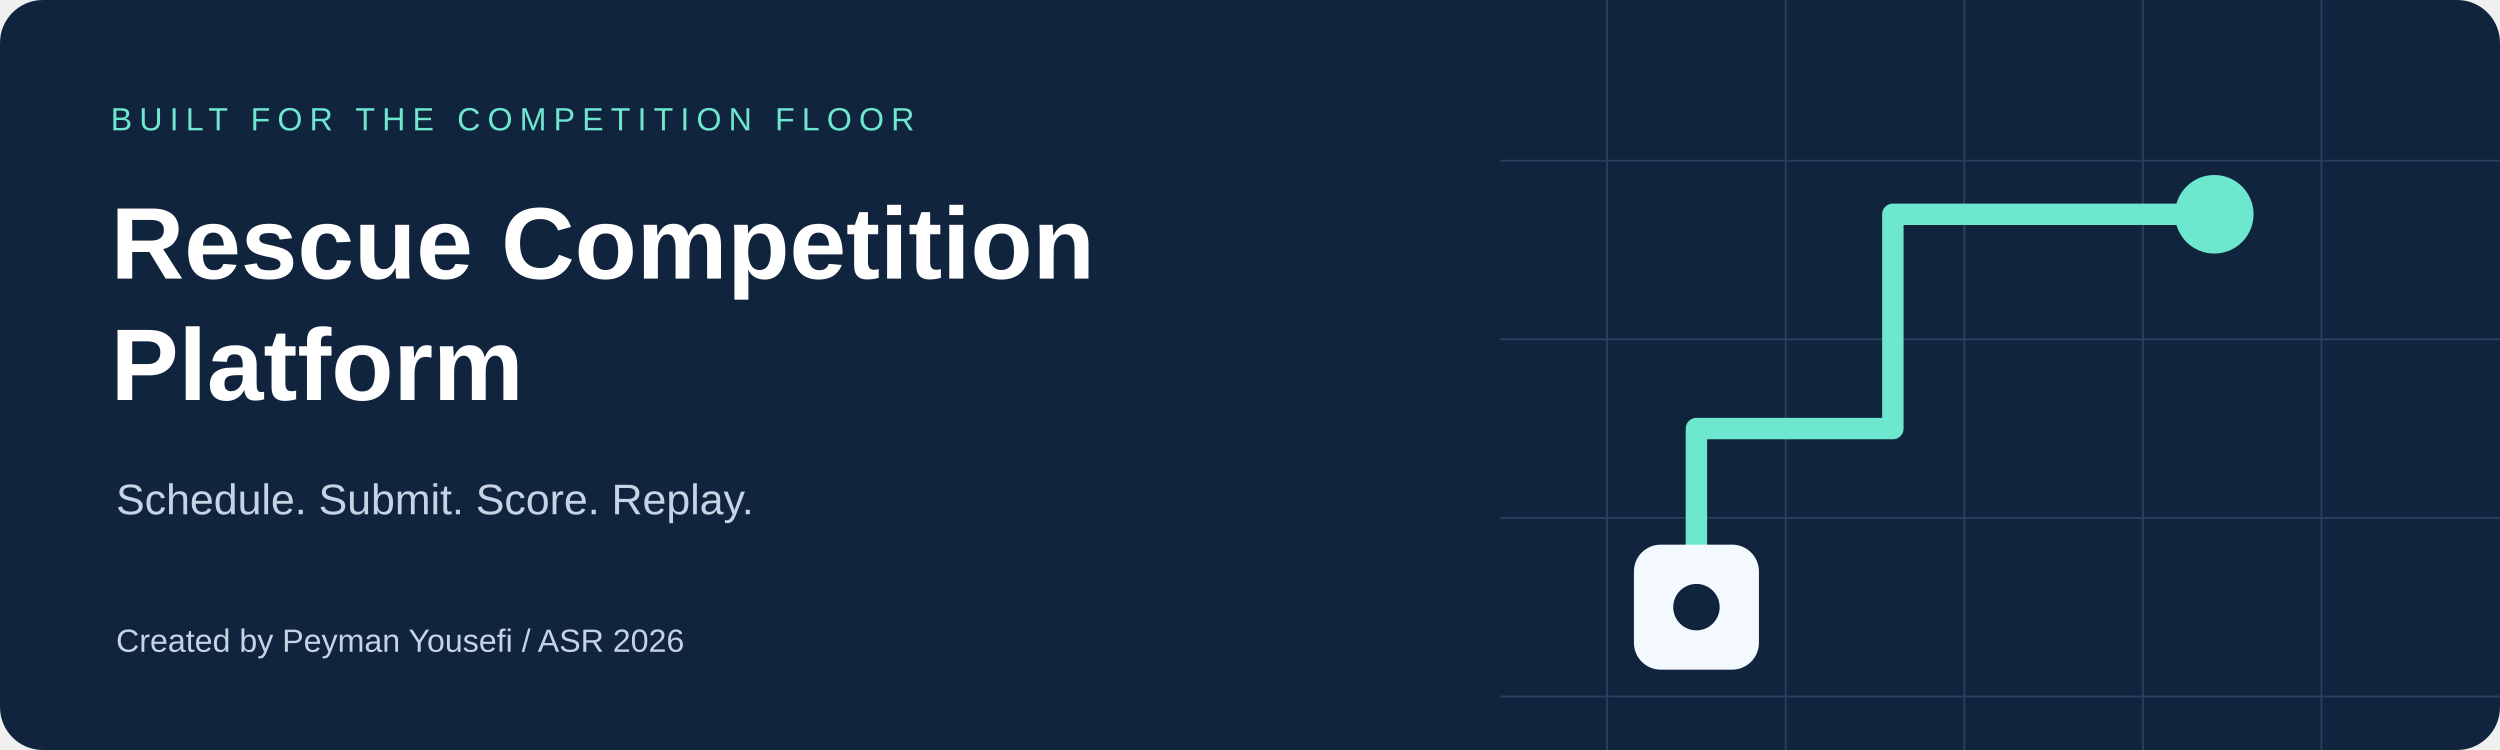
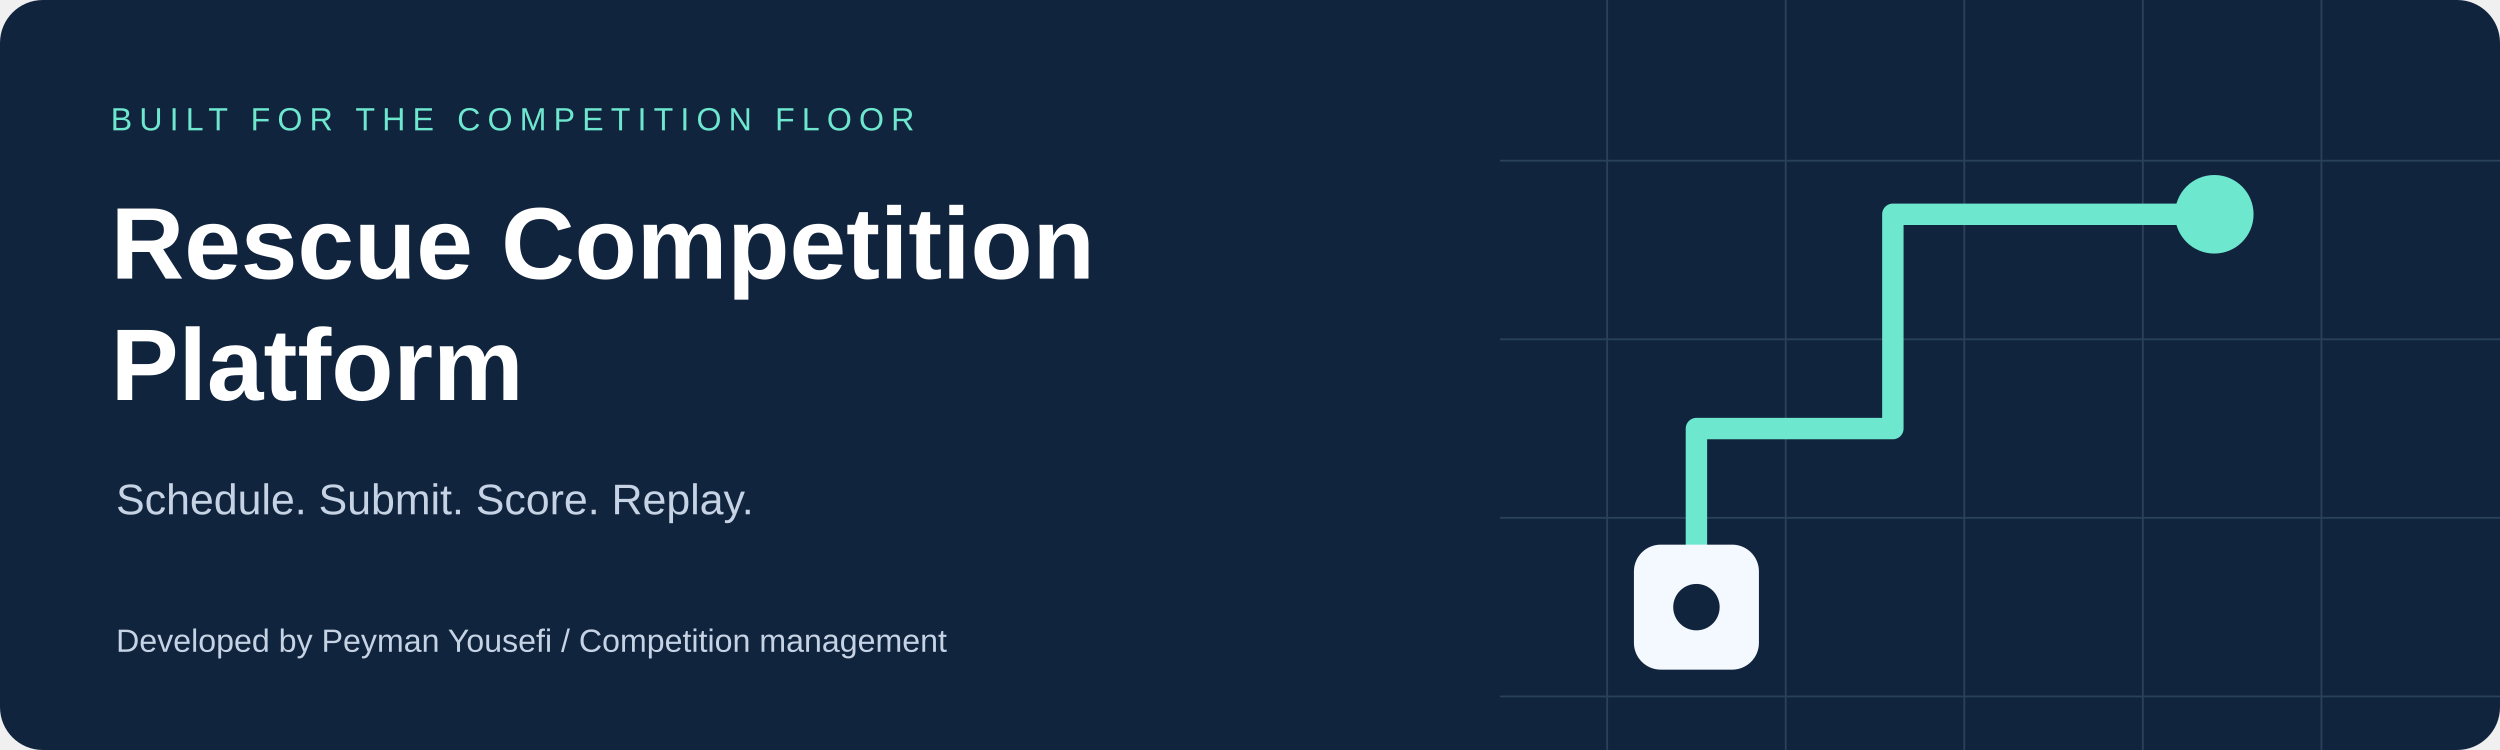
<svg xmlns="http://www.w3.org/2000/svg" width="1400" height="420" viewBox="0 0 1400 420" role="img" aria-label="Rescue Competition Platform by Peyman Yousefi">
  <rect width="1400" height="420" rx="24" fill="#11243e" />
  <g fill="none" stroke="#29415b" stroke-width="1">
    <path d="M900 0v420M1000 0v420M1100 0v420M1200 0v420M1300 0v420M840 90h560M840 190h560M840 290h560M840 390h560" />
  </g>
  <path d="M950 340V240h110V120h180" stroke="#6ee7cf" stroke-width="12" fill="none" stroke-linejoin="round" />
  <circle cx="1240" cy="120" r="22" fill="#6ee7cf" />
  <rect x="915" y="305" width="70" height="70" rx="15" fill="#f4f8ff" />
  <circle cx="950" cy="340" r="13" fill="#11243e" />
  <text x="62" y="73" fill="#6ee7cf" font-family="Arial,sans-serif" font-size="18" letter-spacing="4">BUILT FOR THE COMPETITION FLOOR</text>
  <text x="62" y="156" fill="white" font-family="Arial,sans-serif" font-size="57" font-weight="700">Rescue Competition</text>
  <text x="62" y="224" fill="white" font-family="Arial,sans-serif" font-size="57" font-weight="700">Platform</text>
  <text x="65" y="288" fill="#c6d3e4" font-family="Arial,sans-serif" font-size="24">Schedule. Submit. Score. Replay.</text>
-   <text x="65" y="365" fill="#c6d3e4" font-family="Arial,sans-serif" font-size="18">Created by Peyman Yousefi  /  ASR 2026</text>
+   <text x="65" y="365" fill="#c6d3e4" font-family="Arial,sans-serif" font-size="18">Developed by Peyman Yousefi  /  Competition management</text>
</svg>
